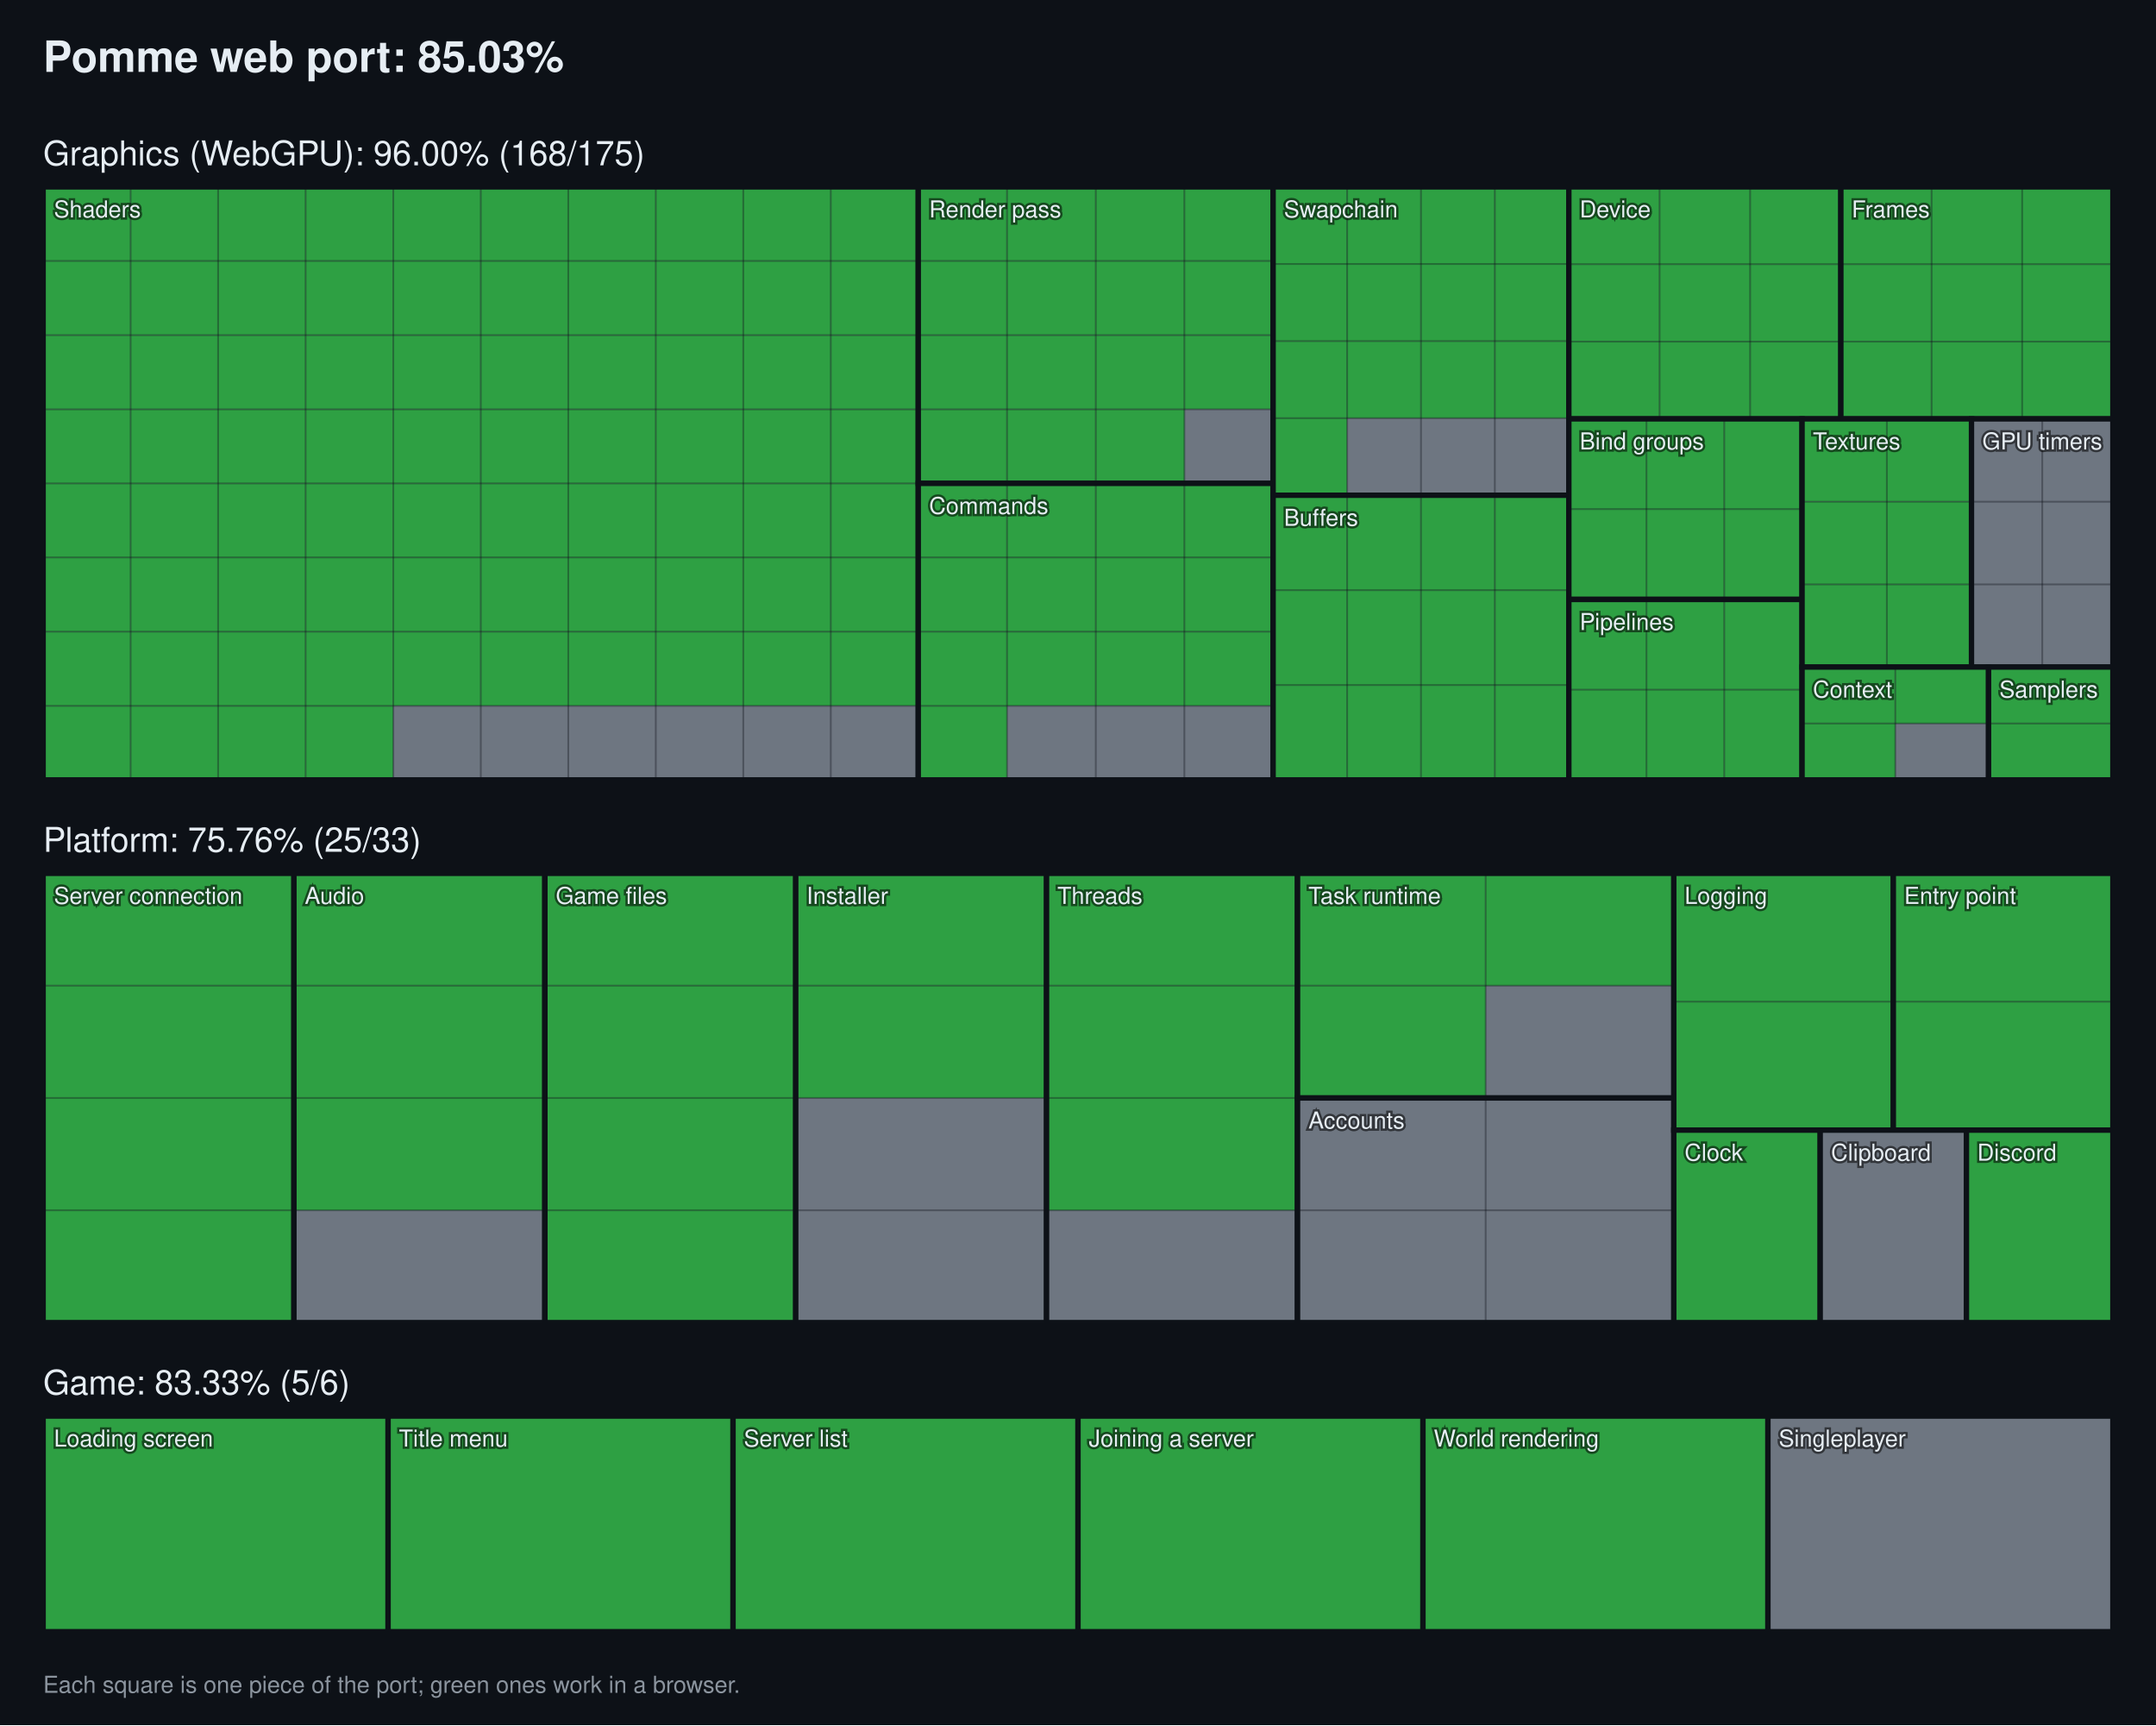
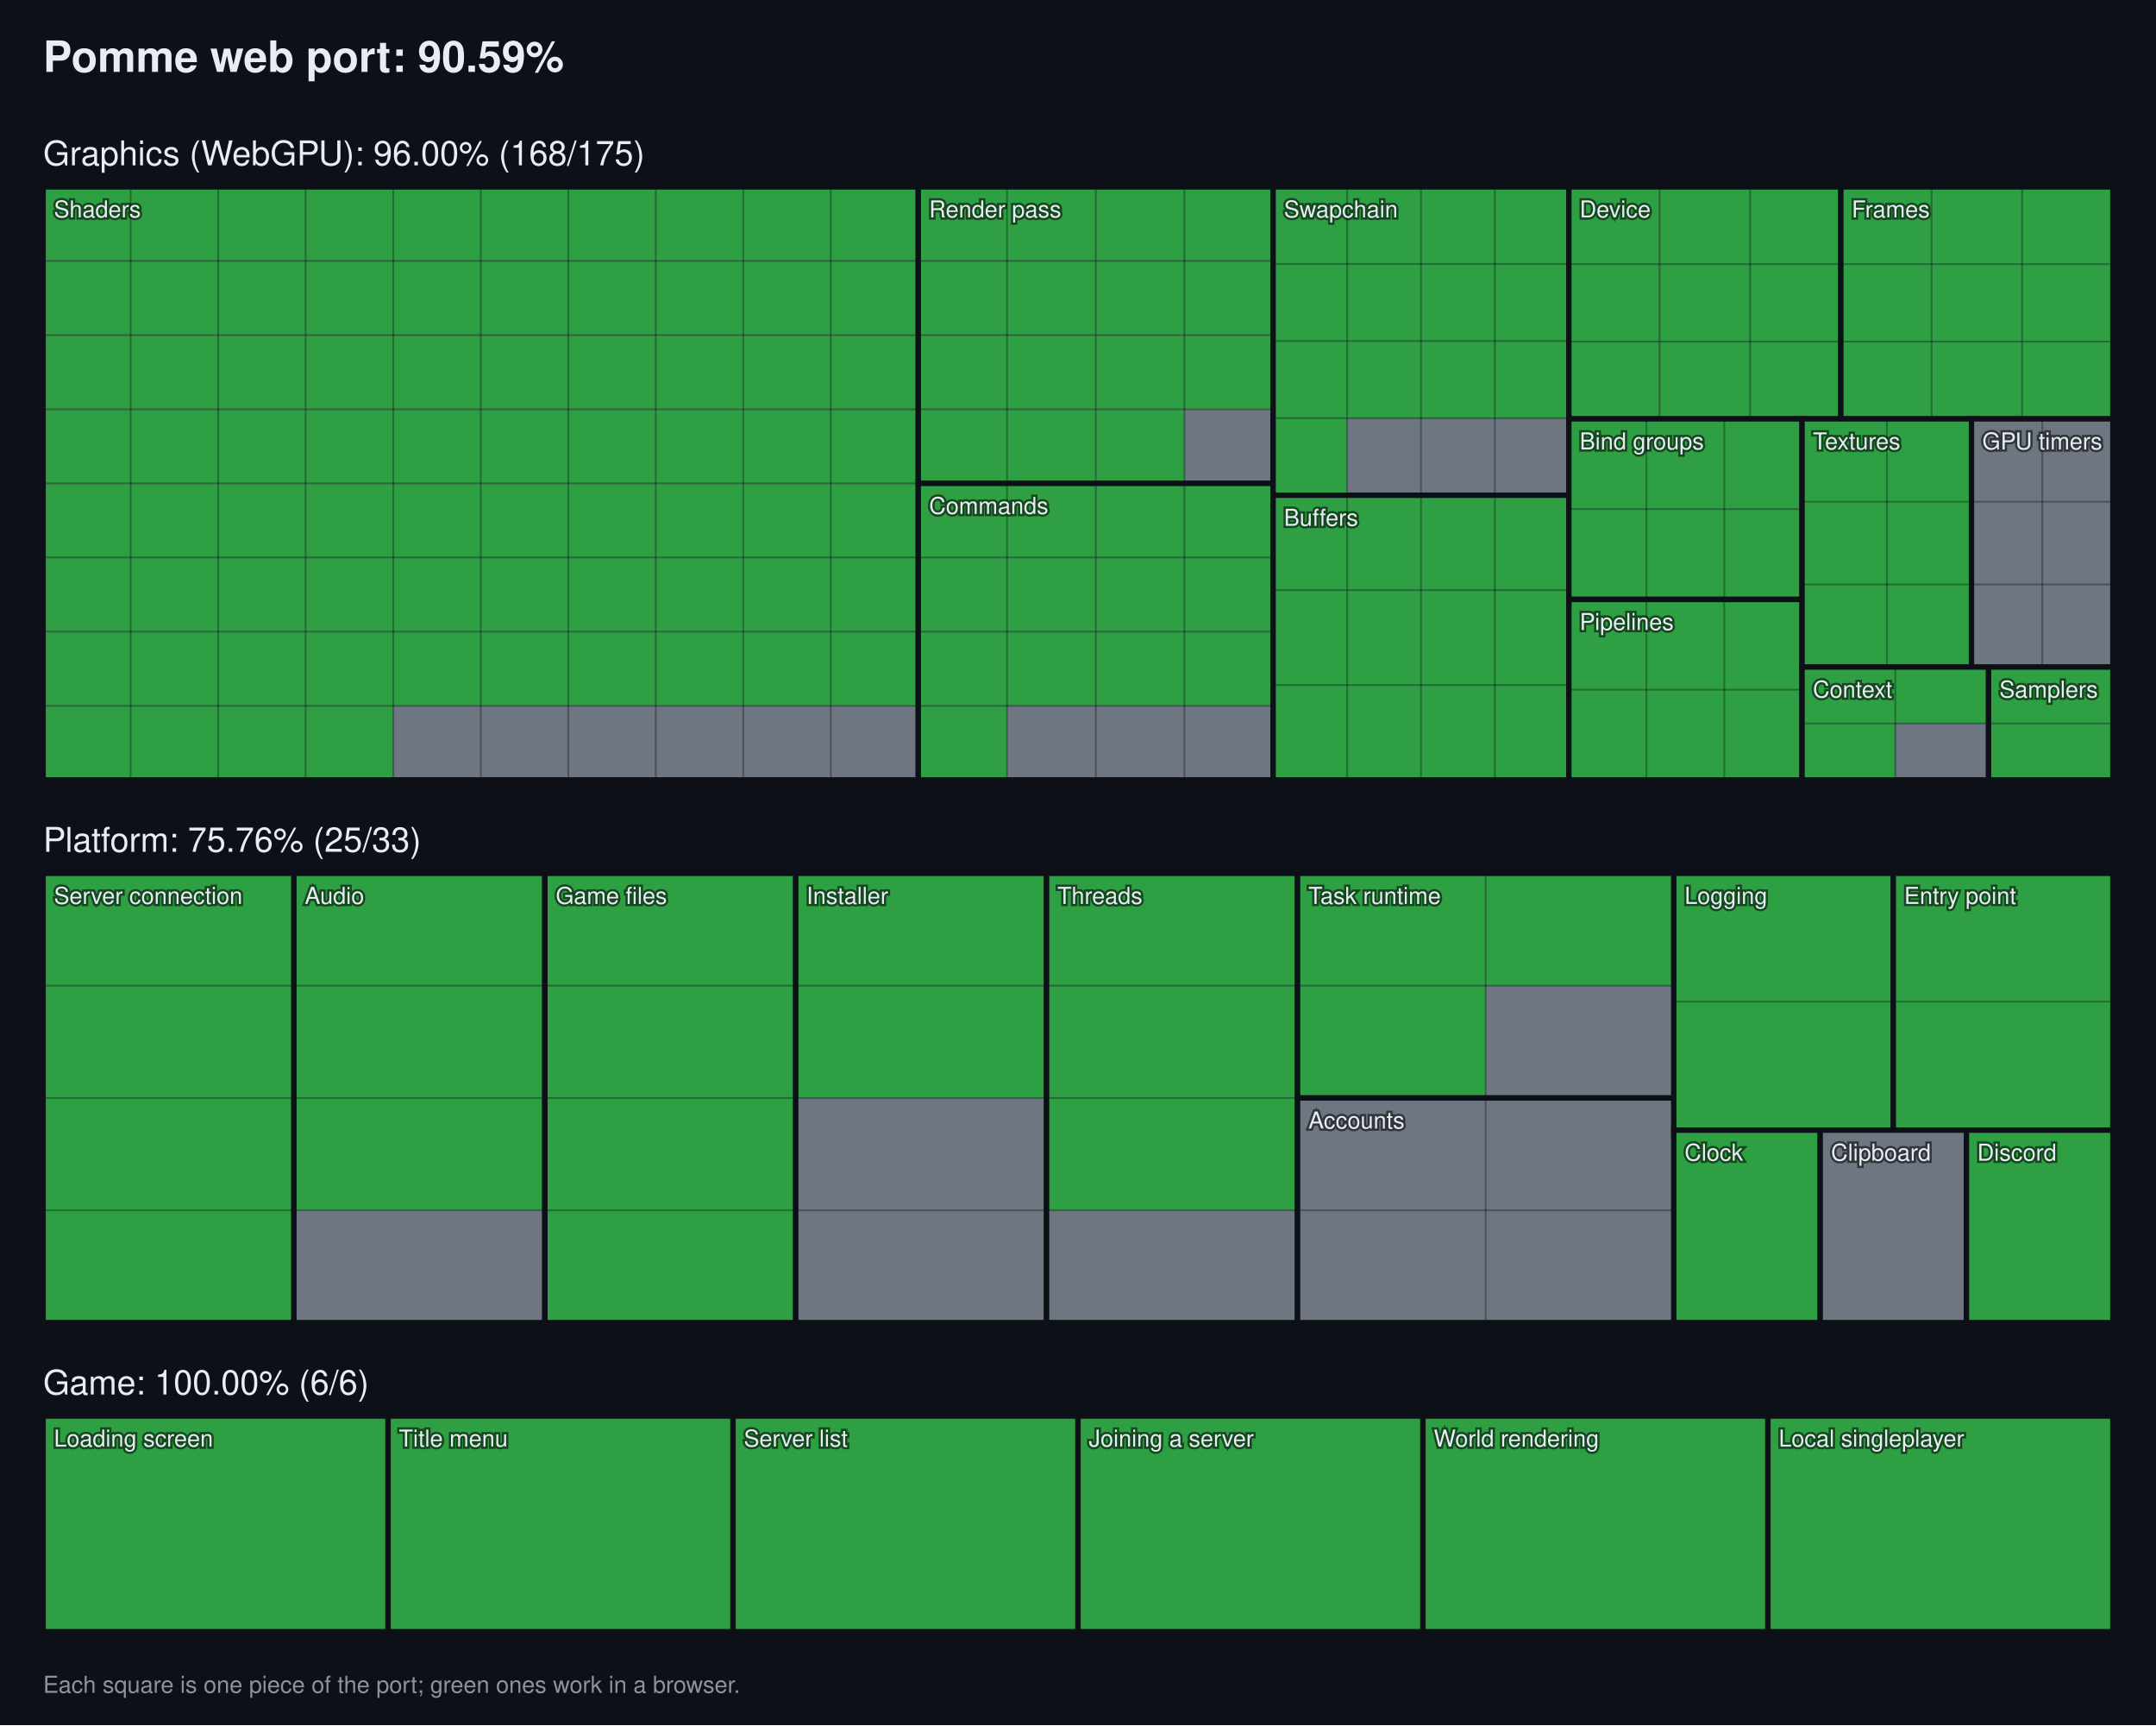
<svg xmlns="http://www.w3.org/2000/svg" width="1200" height="960" viewBox="0 0 1200 960">
  <style>
text { font-family: -apple-system, "Segoe UI", Helvetica, Arial, sans-serif; fill: #e6edf3; }
.title { font-size: 24px; font-weight: 600; }
.group { font-size: 19px; }
.item { font-size: 13px; paint-order: stroke; stroke: #000; stroke-width: 2.5px; stroke-opacity: 0.55; }
.note { font-size: 13px; fill: #8b949e; }
</style>
  <rect width="100%" height="100%" fill="#0d1117" />
-   <text x="24" y="40" class="title">Pomme web port: 85.03%</text>
+   <text x="24" y="40" class="title">Pomme web port: 90.59%</text>
  <text x="24" y="92" class="group">Graphics (WebGPU): 96.00% (168/175)</text>
  <rect x="24.0" y="104.0" width="487.1" height="330.0" fill="#6e7681" />
  <rect x="24.0" y="104.0" width="48.7" height="41.2" fill="#2ea043" />
  <rect x="72.7" y="104.0" width="48.7" height="41.2" fill="#2ea043" />
  <rect x="121.4" y="104.0" width="48.7" height="41.2" fill="#2ea043" />
  <rect x="170.1" y="104.0" width="48.7" height="41.2" fill="#2ea043" />
  <rect x="218.9" y="104.0" width="48.7" height="41.2" fill="#2ea043" />
  <rect x="267.6" y="104.0" width="48.7" height="41.2" fill="#2ea043" />
  <rect x="316.3" y="104.0" width="48.7" height="41.2" fill="#2ea043" />
  <rect x="365.0" y="104.0" width="48.7" height="41.2" fill="#2ea043" />
  <rect x="413.7" y="104.0" width="48.7" height="41.2" fill="#2ea043" />
  <rect x="462.4" y="104.0" width="48.7" height="41.2" fill="#2ea043" />
  <rect x="24.0" y="145.2" width="48.7" height="41.2" fill="#2ea043" />
  <rect x="72.7" y="145.2" width="48.7" height="41.2" fill="#2ea043" />
  <rect x="121.4" y="145.2" width="48.7" height="41.2" fill="#2ea043" />
  <rect x="170.1" y="145.2" width="48.7" height="41.2" fill="#2ea043" />
  <rect x="218.9" y="145.2" width="48.7" height="41.2" fill="#2ea043" />
  <rect x="267.6" y="145.2" width="48.7" height="41.2" fill="#2ea043" />
  <rect x="316.3" y="145.2" width="48.7" height="41.2" fill="#2ea043" />
  <rect x="365.0" y="145.2" width="48.7" height="41.2" fill="#2ea043" />
  <rect x="413.7" y="145.2" width="48.7" height="41.2" fill="#2ea043" />
  <rect x="462.4" y="145.2" width="48.7" height="41.2" fill="#2ea043" />
  <rect x="24.0" y="186.5" width="48.7" height="41.2" fill="#2ea043" />
  <rect x="72.7" y="186.5" width="48.7" height="41.2" fill="#2ea043" />
  <rect x="121.4" y="186.5" width="48.7" height="41.2" fill="#2ea043" />
  <rect x="170.1" y="186.5" width="48.7" height="41.2" fill="#2ea043" />
  <rect x="218.9" y="186.5" width="48.7" height="41.2" fill="#2ea043" />
  <rect x="267.6" y="186.5" width="48.7" height="41.2" fill="#2ea043" />
  <rect x="316.3" y="186.5" width="48.7" height="41.2" fill="#2ea043" />
  <rect x="365.0" y="186.5" width="48.7" height="41.2" fill="#2ea043" />
  <rect x="413.7" y="186.5" width="48.7" height="41.2" fill="#2ea043" />
  <rect x="462.4" y="186.5" width="48.7" height="41.2" fill="#2ea043" />
  <rect x="24.0" y="227.8" width="48.7" height="41.2" fill="#2ea043" />
  <rect x="72.7" y="227.8" width="48.7" height="41.2" fill="#2ea043" />
  <rect x="121.4" y="227.8" width="48.7" height="41.2" fill="#2ea043" />
  <rect x="170.1" y="227.8" width="48.7" height="41.2" fill="#2ea043" />
  <rect x="218.9" y="227.8" width="48.7" height="41.2" fill="#2ea043" />
  <rect x="267.6" y="227.8" width="48.7" height="41.2" fill="#2ea043" />
  <rect x="316.3" y="227.8" width="48.7" height="41.2" fill="#2ea043" />
  <rect x="365.0" y="227.8" width="48.7" height="41.2" fill="#2ea043" />
  <rect x="413.7" y="227.8" width="48.7" height="41.2" fill="#2ea043" />
  <rect x="462.4" y="227.8" width="48.7" height="41.2" fill="#2ea043" />
  <rect x="24.0" y="269.0" width="48.7" height="41.2" fill="#2ea043" />
  <rect x="72.7" y="269.0" width="48.7" height="41.2" fill="#2ea043" />
  <rect x="121.4" y="269.0" width="48.7" height="41.2" fill="#2ea043" />
  <rect x="170.1" y="269.0" width="48.7" height="41.2" fill="#2ea043" />
  <rect x="218.9" y="269.0" width="48.7" height="41.2" fill="#2ea043" />
  <rect x="267.6" y="269.0" width="48.7" height="41.2" fill="#2ea043" />
  <rect x="316.3" y="269.0" width="48.7" height="41.2" fill="#2ea043" />
  <rect x="365.0" y="269.0" width="48.7" height="41.2" fill="#2ea043" />
  <rect x="413.7" y="269.0" width="48.7" height="41.2" fill="#2ea043" />
  <rect x="462.4" y="269.0" width="48.7" height="41.2" fill="#2ea043" />
  <rect x="24.0" y="310.2" width="48.7" height="41.2" fill="#2ea043" />
  <rect x="72.7" y="310.2" width="48.7" height="41.2" fill="#2ea043" />
  <rect x="121.4" y="310.2" width="48.7" height="41.2" fill="#2ea043" />
  <rect x="170.1" y="310.2" width="48.7" height="41.2" fill="#2ea043" />
  <rect x="218.9" y="310.2" width="48.7" height="41.2" fill="#2ea043" />
  <rect x="267.6" y="310.2" width="48.7" height="41.2" fill="#2ea043" />
  <rect x="316.3" y="310.2" width="48.7" height="41.2" fill="#2ea043" />
  <rect x="365.0" y="310.2" width="48.7" height="41.2" fill="#2ea043" />
  <rect x="413.7" y="310.2" width="48.7" height="41.2" fill="#2ea043" />
  <rect x="462.4" y="310.2" width="48.7" height="41.2" fill="#2ea043" />
  <rect x="24.0" y="351.5" width="48.7" height="41.2" fill="#2ea043" />
  <rect x="72.7" y="351.5" width="48.7" height="41.2" fill="#2ea043" />
  <rect x="121.4" y="351.5" width="48.7" height="41.2" fill="#2ea043" />
  <rect x="170.1" y="351.5" width="48.7" height="41.2" fill="#2ea043" />
  <rect x="218.9" y="351.5" width="48.7" height="41.2" fill="#2ea043" />
  <rect x="267.6" y="351.5" width="48.7" height="41.2" fill="#2ea043" />
  <rect x="316.3" y="351.5" width="48.7" height="41.2" fill="#2ea043" />
  <rect x="365.0" y="351.5" width="48.7" height="41.2" fill="#2ea043" />
  <rect x="413.7" y="351.5" width="48.7" height="41.2" fill="#2ea043" />
  <rect x="462.4" y="351.5" width="48.7" height="41.2" fill="#2ea043" />
  <rect x="24.0" y="392.8" width="48.7" height="41.2" fill="#2ea043" />
  <rect x="72.7" y="392.8" width="48.7" height="41.2" fill="#2ea043" />
  <rect x="121.4" y="392.8" width="48.7" height="41.2" fill="#2ea043" />
  <rect x="170.1" y="392.8" width="48.7" height="41.2" fill="#2ea043" />
  <line x1="72.7" y1="104.0" x2="72.7" y2="434.0" stroke="#0d1117" stroke-opacity="0.35" />
  <line x1="121.4" y1="104.0" x2="121.4" y2="434.0" stroke="#0d1117" stroke-opacity="0.35" />
  <line x1="170.1" y1="104.0" x2="170.1" y2="434.0" stroke="#0d1117" stroke-opacity="0.35" />
  <line x1="218.9" y1="104.0" x2="218.9" y2="434.0" stroke="#0d1117" stroke-opacity="0.35" />
  <line x1="267.6" y1="104.0" x2="267.6" y2="434.0" stroke="#0d1117" stroke-opacity="0.35" />
  <line x1="316.3" y1="104.0" x2="316.3" y2="434.0" stroke="#0d1117" stroke-opacity="0.35" />
  <line x1="365.0" y1="104.0" x2="365.0" y2="434.0" stroke="#0d1117" stroke-opacity="0.35" />
  <line x1="413.7" y1="104.0" x2="413.7" y2="434.0" stroke="#0d1117" stroke-opacity="0.35" />
  <line x1="462.4" y1="104.0" x2="462.4" y2="434.0" stroke="#0d1117" stroke-opacity="0.35" />
  <line x1="24.0" y1="145.2" x2="511.1" y2="145.2" stroke="#0d1117" stroke-opacity="0.35" />
  <line x1="24.0" y1="186.5" x2="511.1" y2="186.5" stroke="#0d1117" stroke-opacity="0.35" />
  <line x1="24.0" y1="227.8" x2="511.1" y2="227.8" stroke="#0d1117" stroke-opacity="0.35" />
  <line x1="24.0" y1="269.0" x2="511.1" y2="269.0" stroke="#0d1117" stroke-opacity="0.35" />
  <line x1="24.0" y1="310.2" x2="511.1" y2="310.2" stroke="#0d1117" stroke-opacity="0.35" />
  <line x1="24.0" y1="351.5" x2="511.1" y2="351.5" stroke="#0d1117" stroke-opacity="0.35" />
  <line x1="24.0" y1="392.8" x2="511.1" y2="392.8" stroke="#0d1117" stroke-opacity="0.35" />
  <rect x="24.0" y="104.0" width="487.1" height="330.0" fill="none" stroke="#0d1117" stroke-width="3" />
  <text x="30.0" y="121.0" class="item">Shaders</text>
  <rect x="511.1" y="104.0" width="197.5" height="165.0" fill="#6e7681" />
  <rect x="511.1" y="104.0" width="49.4" height="41.2" fill="#2ea043" />
  <rect x="560.5" y="104.0" width="49.4" height="41.2" fill="#2ea043" />
  <rect x="609.9" y="104.0" width="49.4" height="41.2" fill="#2ea043" />
  <rect x="659.2" y="104.0" width="49.4" height="41.2" fill="#2ea043" />
  <rect x="511.1" y="145.2" width="49.4" height="41.2" fill="#2ea043" />
  <rect x="560.5" y="145.2" width="49.4" height="41.2" fill="#2ea043" />
  <rect x="609.9" y="145.2" width="49.4" height="41.2" fill="#2ea043" />
  <rect x="659.2" y="145.2" width="49.4" height="41.2" fill="#2ea043" />
  <rect x="511.1" y="186.5" width="49.4" height="41.2" fill="#2ea043" />
  <rect x="560.5" y="186.5" width="49.4" height="41.2" fill="#2ea043" />
  <rect x="609.9" y="186.5" width="49.4" height="41.2" fill="#2ea043" />
  <rect x="659.2" y="186.5" width="49.4" height="41.2" fill="#2ea043" />
  <rect x="511.1" y="227.8" width="49.4" height="41.2" fill="#2ea043" />
  <rect x="560.5" y="227.8" width="49.4" height="41.2" fill="#2ea043" />
  <rect x="609.9" y="227.8" width="49.4" height="41.2" fill="#2ea043" />
  <line x1="560.5" y1="104.0" x2="560.5" y2="269.0" stroke="#0d1117" stroke-opacity="0.35" />
  <line x1="609.9" y1="104.0" x2="609.9" y2="269.0" stroke="#0d1117" stroke-opacity="0.35" />
  <line x1="659.2" y1="104.0" x2="659.2" y2="269.0" stroke="#0d1117" stroke-opacity="0.35" />
  <line x1="511.1" y1="145.2" x2="708.6" y2="145.2" stroke="#0d1117" stroke-opacity="0.35" />
  <line x1="511.1" y1="186.5" x2="708.6" y2="186.5" stroke="#0d1117" stroke-opacity="0.35" />
  <line x1="511.1" y1="227.8" x2="708.6" y2="227.8" stroke="#0d1117" stroke-opacity="0.35" />
  <rect x="511.1" y="104.0" width="197.5" height="165.0" fill="none" stroke="#0d1117" stroke-width="3" />
  <text x="517.1" y="121.0" class="item">Render pass</text>
  <rect x="511.1" y="269.0" width="197.5" height="165.0" fill="#6e7681" />
  <rect x="511.1" y="269.0" width="49.4" height="41.2" fill="#2ea043" />
  <rect x="560.5" y="269.0" width="49.4" height="41.2" fill="#2ea043" />
  <rect x="609.9" y="269.0" width="49.4" height="41.2" fill="#2ea043" />
  <rect x="659.2" y="269.0" width="49.4" height="41.2" fill="#2ea043" />
  <rect x="511.1" y="310.2" width="49.4" height="41.2" fill="#2ea043" />
  <rect x="560.5" y="310.2" width="49.4" height="41.2" fill="#2ea043" />
  <rect x="609.9" y="310.2" width="49.4" height="41.2" fill="#2ea043" />
  <rect x="659.2" y="310.2" width="49.4" height="41.2" fill="#2ea043" />
  <rect x="511.1" y="351.5" width="49.4" height="41.2" fill="#2ea043" />
  <rect x="560.5" y="351.5" width="49.4" height="41.2" fill="#2ea043" />
  <rect x="609.9" y="351.5" width="49.4" height="41.2" fill="#2ea043" />
  <rect x="659.2" y="351.5" width="49.4" height="41.2" fill="#2ea043" />
  <rect x="511.1" y="392.8" width="49.4" height="41.2" fill="#2ea043" />
  <line x1="560.5" y1="269.0" x2="560.5" y2="434.0" stroke="#0d1117" stroke-opacity="0.35" />
  <line x1="609.9" y1="269.0" x2="609.9" y2="434.0" stroke="#0d1117" stroke-opacity="0.35" />
  <line x1="659.2" y1="269.0" x2="659.2" y2="434.0" stroke="#0d1117" stroke-opacity="0.35" />
  <line x1="511.1" y1="310.2" x2="708.6" y2="310.2" stroke="#0d1117" stroke-opacity="0.35" />
  <line x1="511.1" y1="351.5" x2="708.6" y2="351.5" stroke="#0d1117" stroke-opacity="0.35" />
  <line x1="511.1" y1="392.8" x2="708.6" y2="392.8" stroke="#0d1117" stroke-opacity="0.35" />
  <rect x="511.1" y="269.0" width="197.5" height="165.0" fill="none" stroke="#0d1117" stroke-width="3" />
  <text x="517.1" y="286.0" class="item">Commands</text>
  <rect x="708.6" y="104.0" width="164.6" height="171.6" fill="#6e7681" />
  <rect x="708.6" y="104.0" width="41.1" height="42.9" fill="#2ea043" />
  <rect x="749.8" y="104.0" width="41.1" height="42.9" fill="#2ea043" />
  <rect x="790.9" y="104.0" width="41.1" height="42.9" fill="#2ea043" />
  <rect x="832.0" y="104.0" width="41.1" height="42.9" fill="#2ea043" />
  <rect x="708.6" y="146.9" width="41.1" height="42.9" fill="#2ea043" />
  <rect x="749.8" y="146.9" width="41.1" height="42.9" fill="#2ea043" />
  <rect x="790.9" y="146.9" width="41.1" height="42.9" fill="#2ea043" />
  <rect x="832.0" y="146.9" width="41.1" height="42.9" fill="#2ea043" />
  <rect x="708.6" y="189.8" width="41.1" height="42.9" fill="#2ea043" />
  <rect x="749.8" y="189.8" width="41.1" height="42.9" fill="#2ea043" />
  <rect x="790.9" y="189.8" width="41.1" height="42.9" fill="#2ea043" />
  <rect x="832.0" y="189.8" width="41.1" height="42.9" fill="#2ea043" />
  <rect x="708.6" y="232.7" width="41.1" height="42.9" fill="#2ea043" />
  <line x1="749.8" y1="104.0" x2="749.8" y2="275.6" stroke="#0d1117" stroke-opacity="0.35" />
  <line x1="790.9" y1="104.0" x2="790.9" y2="275.6" stroke="#0d1117" stroke-opacity="0.35" />
  <line x1="832.0" y1="104.0" x2="832.0" y2="275.6" stroke="#0d1117" stroke-opacity="0.35" />
  <line x1="708.6" y1="146.9" x2="873.2" y2="146.9" stroke="#0d1117" stroke-opacity="0.35" />
  <line x1="708.6" y1="189.8" x2="873.2" y2="189.8" stroke="#0d1117" stroke-opacity="0.35" />
  <line x1="708.6" y1="232.7" x2="873.2" y2="232.7" stroke="#0d1117" stroke-opacity="0.35" />
  <rect x="708.6" y="104.0" width="164.6" height="171.6" fill="none" stroke="#0d1117" stroke-width="3" />
  <text x="714.6" y="121.0" class="item">Swapchain</text>
  <rect x="708.6" y="275.6" width="164.6" height="158.4" fill="#6e7681" />
  <rect x="708.6" y="275.6" width="41.1" height="52.8" fill="#2ea043" />
  <rect x="749.8" y="275.6" width="41.1" height="52.8" fill="#2ea043" />
  <rect x="790.9" y="275.6" width="41.1" height="52.8" fill="#2ea043" />
  <rect x="832.0" y="275.6" width="41.1" height="52.8" fill="#2ea043" />
  <rect x="708.6" y="328.4" width="41.1" height="52.8" fill="#2ea043" />
  <rect x="749.8" y="328.4" width="41.1" height="52.8" fill="#2ea043" />
  <rect x="790.9" y="328.4" width="41.1" height="52.8" fill="#2ea043" />
  <rect x="832.0" y="328.4" width="41.1" height="52.8" fill="#2ea043" />
  <rect x="708.6" y="381.2" width="41.1" height="52.8" fill="#2ea043" />
  <rect x="749.8" y="381.2" width="41.1" height="52.8" fill="#2ea043" />
  <rect x="790.9" y="381.2" width="41.1" height="52.8" fill="#2ea043" />
  <rect x="832.0" y="381.2" width="41.1" height="52.8" fill="#2ea043" />
  <line x1="749.8" y1="275.6" x2="749.8" y2="434.0" stroke="#0d1117" stroke-opacity="0.35" />
  <line x1="790.9" y1="275.6" x2="790.9" y2="434.0" stroke="#0d1117" stroke-opacity="0.35" />
  <line x1="832.0" y1="275.6" x2="832.0" y2="434.0" stroke="#0d1117" stroke-opacity="0.35" />
  <line x1="708.6" y1="328.4" x2="873.2" y2="328.4" stroke="#0d1117" stroke-opacity="0.35" />
  <line x1="708.6" y1="381.2" x2="873.2" y2="381.2" stroke="#0d1117" stroke-opacity="0.35" />
  <rect x="708.6" y="275.6" width="164.6" height="158.4" fill="none" stroke="#0d1117" stroke-width="3" />
  <text x="714.6" y="292.6" class="item">Buffers</text>
  <rect x="873.2" y="104.0" width="151.4" height="129.1" fill="#6e7681" />
  <rect x="873.2" y="104.0" width="50.5" height="43.0" fill="#2ea043" />
  <rect x="923.7" y="104.0" width="50.5" height="43.0" fill="#2ea043" />
  <rect x="974.1" y="104.0" width="50.5" height="43.0" fill="#2ea043" />
  <rect x="873.2" y="147.0" width="50.5" height="43.0" fill="#2ea043" />
  <rect x="923.7" y="147.0" width="50.5" height="43.0" fill="#2ea043" />
  <rect x="974.1" y="147.0" width="50.5" height="43.0" fill="#2ea043" />
  <rect x="873.2" y="190.1" width="50.5" height="43.0" fill="#2ea043" />
  <rect x="923.7" y="190.1" width="50.5" height="43.0" fill="#2ea043" />
  <rect x="974.1" y="190.1" width="50.5" height="43.0" fill="#2ea043" />
  <line x1="923.7" y1="104.0" x2="923.7" y2="233.1" stroke="#0d1117" stroke-opacity="0.35" />
  <line x1="974.1" y1="104.0" x2="974.1" y2="233.1" stroke="#0d1117" stroke-opacity="0.35" />
  <line x1="873.2" y1="147.0" x2="1024.6" y2="147.0" stroke="#0d1117" stroke-opacity="0.35" />
  <line x1="873.2" y1="190.1" x2="1024.6" y2="190.1" stroke="#0d1117" stroke-opacity="0.35" />
  <rect x="873.2" y="104.0" width="151.4" height="129.1" fill="none" stroke="#0d1117" stroke-width="3" />
  <text x="879.2" y="121.0" class="item">Device</text>
  <rect x="1024.6" y="104.0" width="151.4" height="129.1" fill="#6e7681" />
  <rect x="1024.6" y="104.0" width="50.5" height="43.0" fill="#2ea043" />
  <rect x="1075.1" y="104.0" width="50.5" height="43.0" fill="#2ea043" />
  <rect x="1125.5" y="104.0" width="50.5" height="43.0" fill="#2ea043" />
  <rect x="1024.6" y="147.0" width="50.5" height="43.0" fill="#2ea043" />
  <rect x="1075.1" y="147.0" width="50.5" height="43.0" fill="#2ea043" />
  <rect x="1125.5" y="147.0" width="50.5" height="43.0" fill="#2ea043" />
  <rect x="1024.6" y="190.1" width="50.5" height="43.0" fill="#2ea043" />
  <rect x="1075.1" y="190.1" width="50.5" height="43.0" fill="#2ea043" />
  <rect x="1125.5" y="190.1" width="50.5" height="43.0" fill="#2ea043" />
  <line x1="1075.1" y1="104.0" x2="1075.1" y2="233.1" stroke="#0d1117" stroke-opacity="0.35" />
  <line x1="1125.5" y1="104.0" x2="1125.5" y2="233.1" stroke="#0d1117" stroke-opacity="0.35" />
  <line x1="1024.6" y1="147.0" x2="1176.0" y2="147.0" stroke="#0d1117" stroke-opacity="0.35" />
  <line x1="1024.6" y1="190.1" x2="1176.0" y2="190.1" stroke="#0d1117" stroke-opacity="0.35" />
  <rect x="1024.6" y="104.0" width="151.4" height="129.1" fill="none" stroke="#0d1117" stroke-width="3" />
  <text x="1030.6" y="121.0" class="item">Frames</text>
  <rect x="873.2" y="233.1" width="129.8" height="100.4" fill="#6e7681" />
  <rect x="873.2" y="233.1" width="43.3" height="50.2" fill="#2ea043" />
  <rect x="916.4" y="233.1" width="43.3" height="50.2" fill="#2ea043" />
  <rect x="959.7" y="233.1" width="43.3" height="50.2" fill="#2ea043" />
  <rect x="873.2" y="283.3" width="43.3" height="50.2" fill="#2ea043" />
  <rect x="916.4" y="283.3" width="43.3" height="50.2" fill="#2ea043" />
  <rect x="959.7" y="283.3" width="43.3" height="50.2" fill="#2ea043" />
  <line x1="916.4" y1="233.1" x2="916.4" y2="333.6" stroke="#0d1117" stroke-opacity="0.35" />
  <line x1="959.7" y1="233.1" x2="959.7" y2="333.6" stroke="#0d1117" stroke-opacity="0.35" />
  <line x1="873.2" y1="283.3" x2="1003.0" y2="283.3" stroke="#0d1117" stroke-opacity="0.35" />
  <rect x="873.2" y="233.1" width="129.8" height="100.4" fill="none" stroke="#0d1117" stroke-width="3" />
  <text x="879.2" y="250.1" class="item">Bind groups</text>
  <rect x="873.2" y="333.6" width="129.8" height="100.4" fill="#6e7681" />
  <rect x="873.2" y="333.6" width="43.3" height="50.2" fill="#2ea043" />
  <rect x="916.4" y="333.6" width="43.3" height="50.2" fill="#2ea043" />
  <rect x="959.7" y="333.6" width="43.3" height="50.2" fill="#2ea043" />
  <rect x="873.2" y="383.8" width="43.3" height="50.2" fill="#2ea043" />
  <rect x="916.4" y="383.8" width="43.3" height="50.2" fill="#2ea043" />
  <rect x="959.7" y="383.8" width="43.3" height="50.2" fill="#2ea043" />
  <line x1="916.4" y1="333.6" x2="916.4" y2="434.0" stroke="#0d1117" stroke-opacity="0.35" />
  <line x1="959.7" y1="333.6" x2="959.7" y2="434.0" stroke="#0d1117" stroke-opacity="0.35" />
  <line x1="873.2" y1="383.8" x2="1003.0" y2="383.8" stroke="#0d1117" stroke-opacity="0.35" />
  <rect x="873.2" y="333.6" width="129.8" height="100.4" fill="none" stroke="#0d1117" stroke-width="3" />
  <text x="879.2" y="350.6" class="item">Pipelines</text>
  <rect x="1003.0" y="233.1" width="94.4" height="138.1" fill="#6e7681" />
  <rect x="1003.0" y="233.1" width="47.2" height="46.0" fill="#2ea043" />
  <rect x="1050.2" y="233.1" width="47.2" height="46.0" fill="#2ea043" />
  <rect x="1003.0" y="279.2" width="47.2" height="46.0" fill="#2ea043" />
  <rect x="1050.2" y="279.2" width="47.2" height="46.0" fill="#2ea043" />
  <rect x="1003.0" y="325.2" width="47.2" height="46.0" fill="#2ea043" />
  <rect x="1050.2" y="325.2" width="47.2" height="46.0" fill="#2ea043" />
  <line x1="1050.2" y1="233.1" x2="1050.2" y2="371.2" stroke="#0d1117" stroke-opacity="0.35" />
  <line x1="1003.0" y1="279.2" x2="1097.3" y2="279.2" stroke="#0d1117" stroke-opacity="0.35" />
  <line x1="1003.0" y1="325.2" x2="1097.3" y2="325.2" stroke="#0d1117" stroke-opacity="0.35" />
  <rect x="1003.0" y="233.1" width="94.4" height="138.1" fill="none" stroke="#0d1117" stroke-width="3" />
  <text x="1009.0" y="250.1" class="item">Textures</text>
  <rect x="1097.3" y="233.1" width="78.7" height="138.1" fill="#6e7681" />
  <line x1="1136.7" y1="233.1" x2="1136.7" y2="371.2" stroke="#0d1117" stroke-opacity="0.35" />
  <line x1="1097.3" y1="279.2" x2="1176.0" y2="279.2" stroke="#0d1117" stroke-opacity="0.35" />
  <line x1="1097.3" y1="325.2" x2="1176.0" y2="325.2" stroke="#0d1117" stroke-opacity="0.35" />
  <rect x="1097.3" y="233.1" width="78.7" height="138.1" fill="none" stroke="#0d1117" stroke-width="3" />
  <text x="1103.3" y="250.1" class="item">GPU timers</text>
  <rect x="1003.0" y="371.2" width="103.8" height="62.8" fill="#6e7681" />
  <rect x="1003.0" y="371.2" width="51.9" height="31.4" fill="#2ea043" />
  <rect x="1054.9" y="371.2" width="51.9" height="31.4" fill="#2ea043" />
  <rect x="1003.0" y="402.6" width="51.9" height="31.4" fill="#2ea043" />
  <line x1="1054.9" y1="371.2" x2="1054.9" y2="434.0" stroke="#0d1117" stroke-opacity="0.35" />
  <line x1="1003.0" y1="402.6" x2="1106.8" y2="402.6" stroke="#0d1117" stroke-opacity="0.35" />
  <rect x="1003.0" y="371.2" width="103.8" height="62.8" fill="none" stroke="#0d1117" stroke-width="3" />
  <text x="1009.0" y="388.2" class="item">Context</text>
  <rect x="1106.8" y="371.2" width="69.2" height="62.8" fill="#6e7681" />
  <rect x="1106.8" y="371.2" width="69.2" height="31.4" fill="#2ea043" />
  <rect x="1106.8" y="402.6" width="69.2" height="31.4" fill="#2ea043" />
  <line x1="1106.8" y1="402.6" x2="1176.0" y2="402.6" stroke="#0d1117" stroke-opacity="0.35" />
  <rect x="1106.8" y="371.2" width="69.2" height="62.8" fill="none" stroke="#0d1117" stroke-width="3" />
  <text x="1112.8" y="388.2" class="item">Samplers</text>
  <text x="24" y="474" class="group">Platform: 75.76% (25/33)</text>
  <rect x="24.0" y="486.0" width="139.6" height="250.0" fill="#6e7681" />
  <rect x="24.0" y="486.0" width="139.6" height="62.5" fill="#2ea043" />
  <rect x="24.0" y="548.5" width="139.6" height="62.5" fill="#2ea043" />
  <rect x="24.0" y="611.0" width="139.6" height="62.5" fill="#2ea043" />
  <rect x="24.0" y="673.5" width="139.6" height="62.5" fill="#2ea043" />
  <line x1="24.0" y1="548.5" x2="163.6" y2="548.5" stroke="#0d1117" stroke-opacity="0.35" />
  <line x1="24.0" y1="611.0" x2="163.6" y2="611.0" stroke="#0d1117" stroke-opacity="0.35" />
  <line x1="24.0" y1="673.5" x2="163.6" y2="673.5" stroke="#0d1117" stroke-opacity="0.35" />
  <rect x="24.0" y="486.0" width="139.6" height="250.0" fill="none" stroke="#0d1117" stroke-width="3" />
  <text x="30.0" y="503.0" class="item">Server connection</text>
  <rect x="163.6" y="486.0" width="139.6" height="250.0" fill="#6e7681" />
  <rect x="163.6" y="486.0" width="139.6" height="62.5" fill="#2ea043" />
  <rect x="163.6" y="548.5" width="139.6" height="62.5" fill="#2ea043" />
  <rect x="163.6" y="611.0" width="139.6" height="62.5" fill="#2ea043" />
  <line x1="163.6" y1="548.5" x2="303.3" y2="548.5" stroke="#0d1117" stroke-opacity="0.35" />
  <line x1="163.6" y1="611.0" x2="303.3" y2="611.0" stroke="#0d1117" stroke-opacity="0.35" />
  <line x1="163.6" y1="673.5" x2="303.3" y2="673.5" stroke="#0d1117" stroke-opacity="0.35" />
  <rect x="163.6" y="486.0" width="139.6" height="250.0" fill="none" stroke="#0d1117" stroke-width="3" />
  <text x="169.6" y="503.0" class="item">Audio</text>
  <rect x="303.3" y="486.0" width="139.6" height="250.0" fill="#6e7681" />
  <rect x="303.3" y="486.0" width="139.6" height="62.5" fill="#2ea043" />
  <rect x="303.3" y="548.5" width="139.6" height="62.5" fill="#2ea043" />
  <rect x="303.3" y="611.0" width="139.6" height="62.5" fill="#2ea043" />
  <rect x="303.3" y="673.5" width="139.6" height="62.5" fill="#2ea043" />
  <line x1="303.3" y1="548.5" x2="442.9" y2="548.5" stroke="#0d1117" stroke-opacity="0.35" />
  <line x1="303.3" y1="611.0" x2="442.9" y2="611.0" stroke="#0d1117" stroke-opacity="0.35" />
  <line x1="303.3" y1="673.5" x2="442.9" y2="673.5" stroke="#0d1117" stroke-opacity="0.35" />
  <rect x="303.3" y="486.0" width="139.6" height="250.0" fill="none" stroke="#0d1117" stroke-width="3" />
  <text x="309.3" y="503.0" class="item">Game files</text>
  <rect x="442.9" y="486.0" width="139.6" height="250.0" fill="#6e7681" />
  <rect x="442.9" y="486.0" width="139.6" height="62.5" fill="#2ea043" />
  <rect x="442.9" y="548.5" width="139.6" height="62.5" fill="#2ea043" />
  <line x1="442.9" y1="548.5" x2="582.5" y2="548.5" stroke="#0d1117" stroke-opacity="0.35" />
  <line x1="442.9" y1="611.0" x2="582.5" y2="611.0" stroke="#0d1117" stroke-opacity="0.35" />
  <line x1="442.9" y1="673.5" x2="582.5" y2="673.5" stroke="#0d1117" stroke-opacity="0.35" />
  <rect x="442.9" y="486.0" width="139.6" height="250.0" fill="none" stroke="#0d1117" stroke-width="3" />
  <text x="448.9" y="503.0" class="item">Installer</text>
  <rect x="582.5" y="486.0" width="139.6" height="250.0" fill="#6e7681" />
  <rect x="582.5" y="486.0" width="139.6" height="62.5" fill="#2ea043" />
  <rect x="582.5" y="548.5" width="139.6" height="62.5" fill="#2ea043" />
  <rect x="582.5" y="611.0" width="139.6" height="62.5" fill="#2ea043" />
  <line x1="582.5" y1="548.5" x2="722.2" y2="548.5" stroke="#0d1117" stroke-opacity="0.35" />
  <line x1="582.5" y1="611.0" x2="722.2" y2="611.0" stroke="#0d1117" stroke-opacity="0.35" />
  <line x1="582.5" y1="673.5" x2="722.2" y2="673.5" stroke="#0d1117" stroke-opacity="0.35" />
  <rect x="582.5" y="486.0" width="139.6" height="250.0" fill="none" stroke="#0d1117" stroke-width="3" />
  <text x="588.5" y="503.0" class="item">Threads</text>
  <rect x="722.2" y="486.0" width="209.5" height="125.0" fill="#6e7681" />
  <rect x="722.2" y="486.0" width="104.7" height="62.5" fill="#2ea043" />
  <rect x="826.9" y="486.0" width="104.7" height="62.5" fill="#2ea043" />
  <rect x="722.2" y="548.5" width="104.7" height="62.5" fill="#2ea043" />
  <line x1="826.9" y1="486.0" x2="826.9" y2="611.0" stroke="#0d1117" stroke-opacity="0.35" />
  <line x1="722.2" y1="548.5" x2="931.6" y2="548.5" stroke="#0d1117" stroke-opacity="0.35" />
  <rect x="722.2" y="486.0" width="209.5" height="125.0" fill="none" stroke="#0d1117" stroke-width="3" />
  <text x="728.2" y="503.0" class="item">Task runtime</text>
  <rect x="722.2" y="611.0" width="209.5" height="125.0" fill="#6e7681" />
  <line x1="826.9" y1="611.0" x2="826.9" y2="736.0" stroke="#0d1117" stroke-opacity="0.35" />
  <line x1="722.2" y1="673.5" x2="931.6" y2="673.5" stroke="#0d1117" stroke-opacity="0.35" />
  <rect x="722.2" y="611.0" width="209.5" height="125.0" fill="none" stroke="#0d1117" stroke-width="3" />
  <text x="728.2" y="628.0" class="item">Accounts</text>
  <rect x="931.6" y="486.0" width="122.2" height="142.9" fill="#6e7681" />
  <rect x="931.6" y="486.0" width="122.2" height="71.4" fill="#2ea043" />
  <rect x="931.6" y="557.4" width="122.2" height="71.4" fill="#2ea043" />
  <line x1="931.6" y1="557.4" x2="1053.8" y2="557.4" stroke="#0d1117" stroke-opacity="0.35" />
  <rect x="931.6" y="486.0" width="122.2" height="142.9" fill="none" stroke="#0d1117" stroke-width="3" />
  <text x="937.6" y="503.0" class="item">Logging</text>
  <rect x="1053.8" y="486.0" width="122.2" height="142.9" fill="#6e7681" />
  <rect x="1053.8" y="486.0" width="122.2" height="71.4" fill="#2ea043" />
  <rect x="1053.8" y="557.4" width="122.2" height="71.4" fill="#2ea043" />
  <line x1="1053.8" y1="557.4" x2="1176.0" y2="557.4" stroke="#0d1117" stroke-opacity="0.35" />
  <rect x="1053.8" y="486.0" width="122.2" height="142.9" fill="none" stroke="#0d1117" stroke-width="3" />
  <text x="1059.8" y="503.0" class="item">Entry point</text>
  <rect x="931.6" y="628.9" width="81.5" height="107.1" fill="#6e7681" />
  <rect x="931.6" y="628.9" width="81.5" height="107.1" fill="#2ea043" />
  <rect x="931.6" y="628.9" width="81.5" height="107.1" fill="none" stroke="#0d1117" stroke-width="3" />
  <text x="937.6" y="645.9" class="item">Clock</text>
  <rect x="1013.1" y="628.9" width="81.5" height="107.1" fill="#6e7681" />
  <rect x="1013.1" y="628.9" width="81.5" height="107.1" fill="none" stroke="#0d1117" stroke-width="3" />
  <text x="1019.1" y="645.9" class="item">Clipboard</text>
  <rect x="1094.5" y="628.9" width="81.5" height="107.1" fill="#6e7681" />
  <rect x="1094.5" y="628.9" width="81.5" height="107.1" fill="#2ea043" />
  <rect x="1094.5" y="628.9" width="81.5" height="107.1" fill="none" stroke="#0d1117" stroke-width="3" />
  <text x="1100.5" y="645.9" class="item">Discord</text>
-   <text x="24" y="776" class="group">Game: 83.33% (5/6)</text>
+   <text x="24" y="776" class="group">Game: 100.00% (6/6)</text>
  <rect x="24.0" y="788.0" width="192.0" height="120.0" fill="#6e7681" />
  <rect x="24.0" y="788.0" width="192.0" height="120.0" fill="#2ea043" />
  <rect x="24.0" y="788.0" width="192.0" height="120.0" fill="none" stroke="#0d1117" stroke-width="3" />
  <text x="30.0" y="805.0" class="item">Loading screen</text>
  <rect x="216.0" y="788.0" width="192.0" height="120.0" fill="#6e7681" />
  <rect x="216.0" y="788.0" width="192.0" height="120.0" fill="#2ea043" />
  <rect x="216.0" y="788.0" width="192.0" height="120.0" fill="none" stroke="#0d1117" stroke-width="3" />
  <text x="222.0" y="805.0" class="item">Title menu</text>
  <rect x="408.0" y="788.0" width="192.0" height="120.0" fill="#6e7681" />
  <rect x="408.0" y="788.0" width="192.0" height="120.0" fill="#2ea043" />
  <rect x="408.0" y="788.0" width="192.0" height="120.0" fill="none" stroke="#0d1117" stroke-width="3" />
  <text x="414.0" y="805.0" class="item">Server list</text>
  <rect x="600.0" y="788.0" width="192.0" height="120.0" fill="#6e7681" />
  <rect x="600.0" y="788.0" width="192.0" height="120.0" fill="#2ea043" />
  <rect x="600.0" y="788.0" width="192.0" height="120.0" fill="none" stroke="#0d1117" stroke-width="3" />
  <text x="606.0" y="805.0" class="item">Joining a server</text>
  <rect x="792.0" y="788.0" width="192.0" height="120.0" fill="#6e7681" />
  <rect x="792.0" y="788.0" width="192.0" height="120.0" fill="#2ea043" />
  <rect x="792.0" y="788.0" width="192.0" height="120.0" fill="none" stroke="#0d1117" stroke-width="3" />
  <text x="798.0" y="805.0" class="item">World rendering</text>
  <rect x="984.0" y="788.0" width="192.0" height="120.0" fill="#6e7681" />
+   <rect x="984.0" y="788.0" width="192.0" height="120.0" fill="#2ea043" />
  <rect x="984.0" y="788.0" width="192.0" height="120.0" fill="none" stroke="#0d1117" stroke-width="3" />
-   <text x="990.0" y="805.0" class="item">Singleplayer</text>
+   <text x="990.0" y="805.0" class="item">Local singleplayer</text>
  <text x="24" y="942" class="note">Each square is one piece of the port; green ones work in a browser.</text>
</svg>
